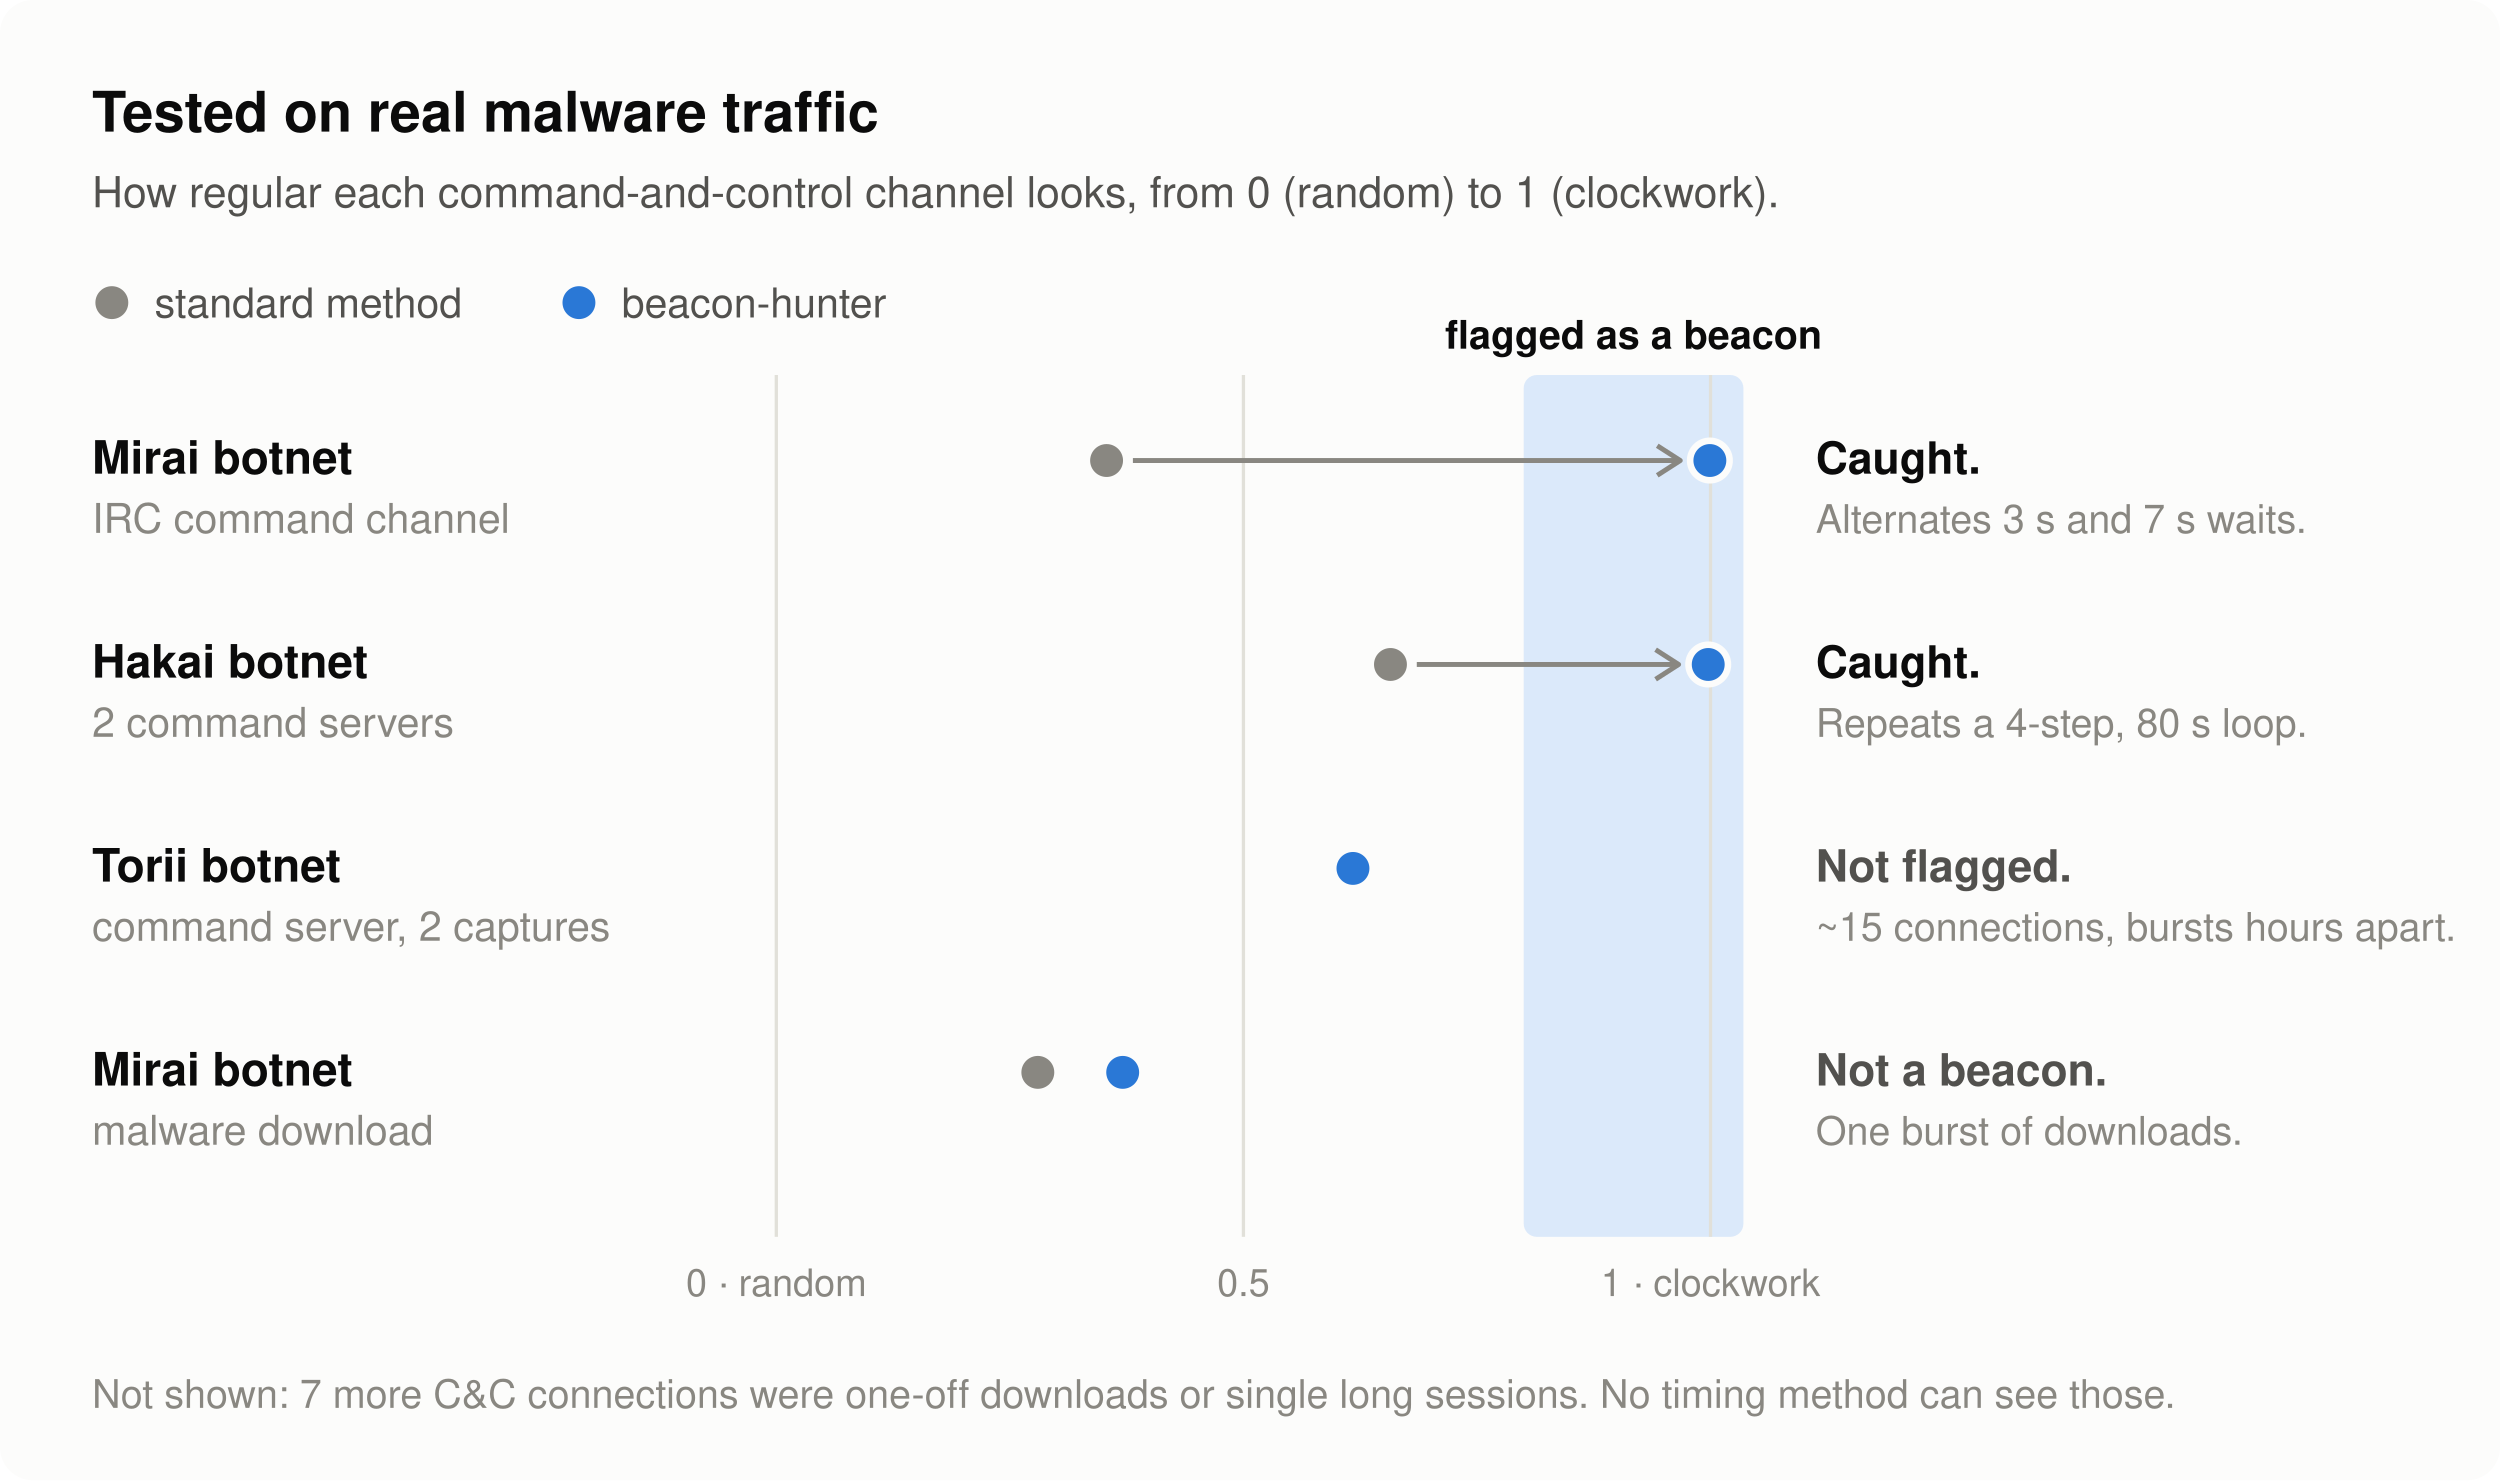
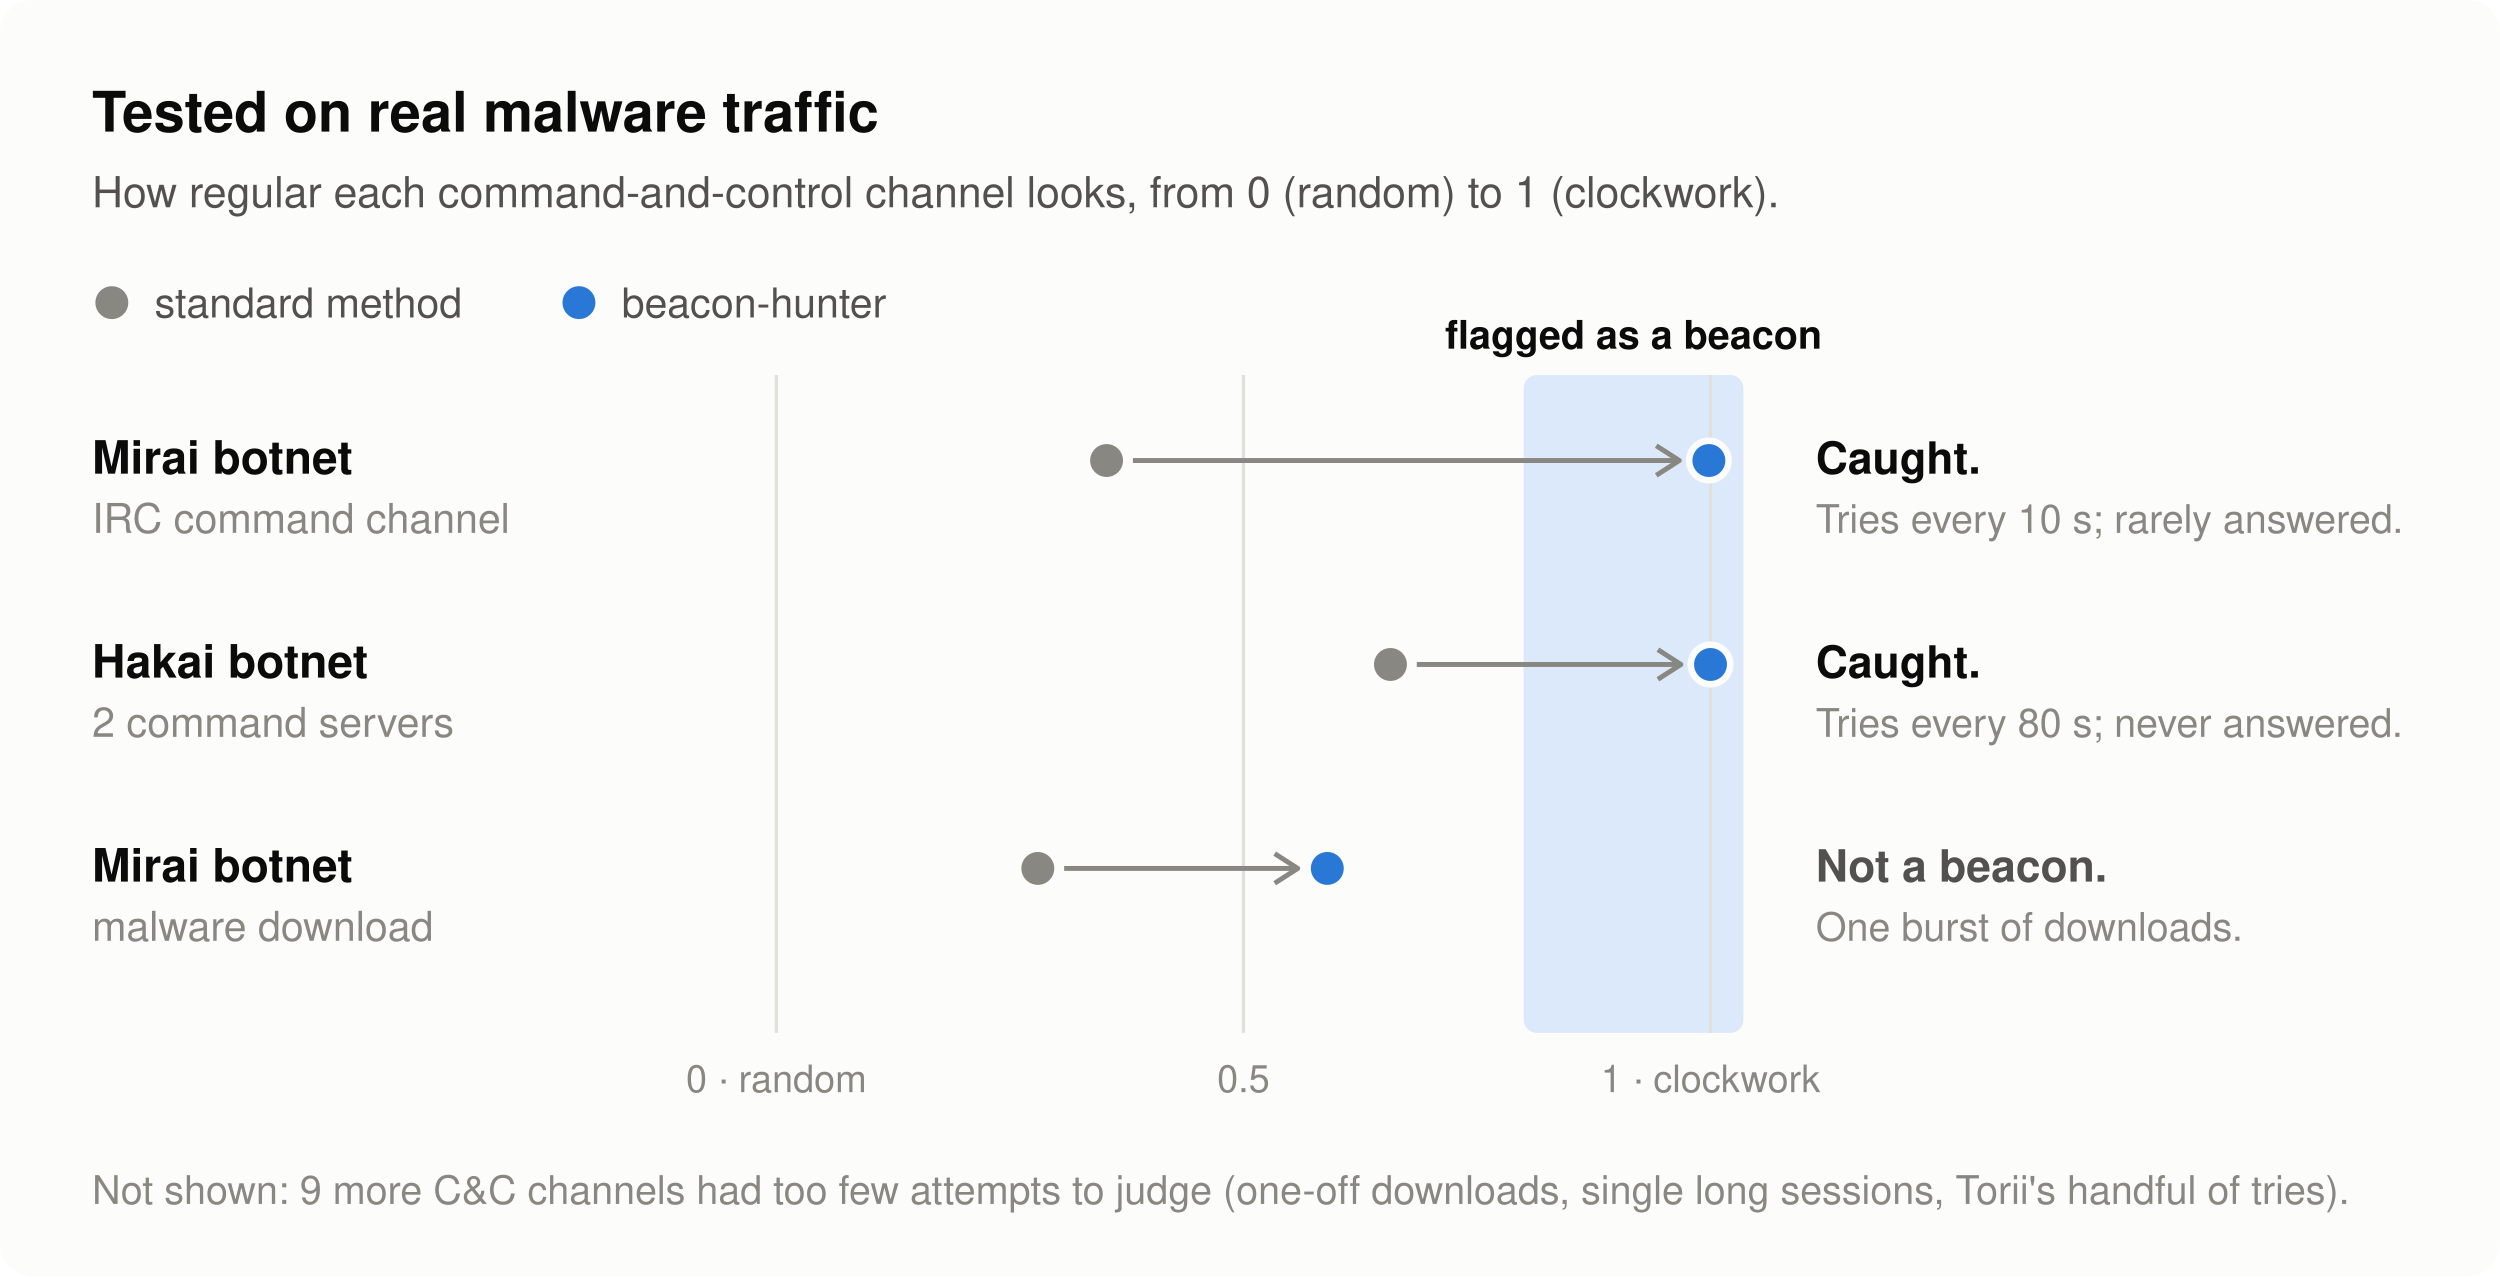
- <svg xmlns="http://www.w3.org/2000/svg" viewBox="0 0 760 450" width="760" height="450" role="img" aria-label="Real command-and-control traffic from IoT-23: the standard method misses the Mirai and Hakai channels, beacon-hunter flags both; Torii and a one-off download stay unflagged" font-family="system-ui, -apple-system, &quot;Segoe UI&quot;, Helvetica, Arial, sans-serif">
-   <rect width="760" height="450" rx="10" fill="#fcfcfb" />
+ <svg xmlns="http://www.w3.org/2000/svg" viewBox="0 0 760 388" width="760" height="388" role="img" aria-label="Real command-and-control traffic from IoT-23: the standard method misses the Mirai and Hakai channels, beacon-hunter flags both; a one-off download stays unflagged" font-family="system-ui, -apple-system, &quot;Segoe UI&quot;, Helvetica, Arial, sans-serif">
+   <rect width="760" height="388" rx="10" fill="#fcfcfb" />
  <text x="28.0" y="40.0" font-size="17" font-weight="600" fill="#0b0b0b" text-anchor="start">Tested on real malware traffic</text>
  <text x="28.0" y="63.0" font-size="13" font-weight="400" fill="#52514e" text-anchor="start">How regular each command-and-control channel looks, from 0 (random) to 1 (clockwork).</text>
-   <rect x="463.2" y="114" width="66.8" height="262" rx="4" fill="#dbe9fa" />
+   <rect x="463.2" y="114" width="66.8" height="200" rx="4" fill="#dbe9fa" />
  <text x="496.6" y="106.0" font-size="12" font-weight="600" fill="#0b0b0b" text-anchor="middle">flagged as a beacon</text>
-   <line x1="236.0" y1="114.0" x2="236.0" y2="376.0" stroke="#e1e0d9" stroke-width="1" stroke-linecap="butt" />
-   <text x="236.0" y="394.0" font-size="11.5" font-weight="400" fill="#898781" text-anchor="middle">0 · random</text>
-   <line x1="378.0" y1="114.0" x2="378.0" y2="376.0" stroke="#e1e0d9" stroke-width="1" stroke-linecap="butt" />
-   <text x="378.0" y="394.0" font-size="11.5" font-weight="400" fill="#898781" text-anchor="middle">0.5</text>
-   <line x1="520.0" y1="114.0" x2="520.0" y2="376.0" stroke="#e1e0d9" stroke-width="1" stroke-linecap="butt" />
-   <text x="520.0" y="394.0" font-size="11.5" font-weight="400" fill="#898781" text-anchor="middle">1 · clockwork</text>
+   <line x1="236.0" y1="114.0" x2="236.0" y2="314.0" stroke="#e1e0d9" stroke-width="1" stroke-linecap="butt" />
+   <text x="236.0" y="332.0" font-size="11.5" font-weight="400" fill="#898781" text-anchor="middle">0 · random</text>
+   <line x1="378.0" y1="114.0" x2="378.0" y2="314.0" stroke="#e1e0d9" stroke-width="1" stroke-linecap="butt" />
+   <text x="378.0" y="332.0" font-size="11.5" font-weight="400" fill="#898781" text-anchor="middle">0.5</text>
+   <line x1="520.0" y1="114.0" x2="520.0" y2="314.0" stroke="#e1e0d9" stroke-width="1" stroke-linecap="butt" />
+   <text x="520.0" y="332.0" font-size="11.5" font-weight="400" fill="#898781" text-anchor="middle">1 · clockwork</text>
  <circle cx="34.0" cy="92.0" r="6" fill="#898781" stroke="#fcfcfb" stroke-width="2" />
  <text x="47.0" y="96.5" font-size="12.5" font-weight="400" fill="#52514e" text-anchor="start">standard method</text>
  <circle cx="176.0" cy="92.0" r="6" fill="#2a78d6" stroke="#fcfcfb" stroke-width="2" />
  <text x="189.0" y="96.5" font-size="12.5" font-weight="400" fill="#52514e" text-anchor="start">beacon-hunter</text>
  <text x="28.0" y="144.0" font-size="14" font-weight="600" fill="#0b0b0b" text-anchor="start">Mirai botnet</text>
  <text x="28.0" y="162.0" font-size="12.5" font-weight="400" fill="#898781" text-anchor="start">IRC command channel</text>
-   <line x1="344.4" y1="140.0" x2="509.8" y2="140.0" stroke="#898781" stroke-width="1.5" stroke-linecap="butt" />
-   <path d="M503.8,135.5 L510.8,140.0 L503.8,144.5" fill="none" stroke="#898781" stroke-width="1.5" stroke-linejoin="round" />
+   <line x1="344.4" y1="140.0" x2="509.5" y2="140.0" stroke="#898781" stroke-width="1.5" stroke-linecap="butt" />
+   <path d="M503.5,135.5 L510.5,140.0 L503.5,144.5" fill="none" stroke="#898781" stroke-width="1.5" stroke-linejoin="round" />
  <circle cx="336.4" cy="140.0" r="6" fill="#898781" stroke="#fcfcfb" stroke-width="2" />
-   <circle cx="519.8" cy="140.0" r="6" fill="#2a78d6" stroke="#fcfcfb" stroke-width="2" />
+   <circle cx="519.5" cy="140.0" r="6" fill="#2a78d6" stroke="#fcfcfb" stroke-width="2" />
  <text x="552.0" y="144.0" font-size="13.5" font-weight="600" fill="#0b0b0b" text-anchor="start">Caught.</text>
-   <text x="552.0" y="162.0" font-size="12" font-weight="400" fill="#898781" text-anchor="start">Alternates 3 s and 7 s waits.</text>
+   <text x="552.0" y="162.0" font-size="12" font-weight="400" fill="#898781" text-anchor="start">Tries every 10 s; rarely answered.</text>
  <text x="28.0" y="206.0" font-size="14" font-weight="600" fill="#0b0b0b" text-anchor="start">Hakai botnet</text>
  <text x="28.0" y="224.0" font-size="12.5" font-weight="400" fill="#898781" text-anchor="start">2 command servers</text>
-   <line x1="430.7" y1="202.0" x2="509.3" y2="202.0" stroke="#898781" stroke-width="1.5" stroke-linecap="butt" />
-   <path d="M503.3,197.5 L510.3,202.0 L503.3,206.5" fill="none" stroke="#898781" stroke-width="1.5" stroke-linejoin="round" />
+   <line x1="430.7" y1="202.0" x2="510.0" y2="202.0" stroke="#898781" stroke-width="1.5" stroke-linecap="butt" />
+   <path d="M504.0,197.5 L511.0,202.0 L504.0,206.5" fill="none" stroke="#898781" stroke-width="1.5" stroke-linejoin="round" />
  <circle cx="422.7" cy="202.0" r="6" fill="#898781" stroke="#fcfcfb" stroke-width="2" />
-   <circle cx="519.3" cy="202.0" r="6" fill="#2a78d6" stroke="#fcfcfb" stroke-width="2" />
+   <circle cx="520.0" cy="202.0" r="6" fill="#2a78d6" stroke="#fcfcfb" stroke-width="2" />
  <text x="552.0" y="206.0" font-size="13.5" font-weight="600" fill="#0b0b0b" text-anchor="start">Caught.</text>
-   <text x="552.0" y="224.0" font-size="12" font-weight="400" fill="#898781" text-anchor="start">Repeats a 4-step, 80 s loop.</text>
-   <text x="28.0" y="268.0" font-size="14" font-weight="600" fill="#0b0b0b" text-anchor="start">Torii botnet</text>
-   <text x="28.0" y="286.0" font-size="12.5" font-weight="400" fill="#898781" text-anchor="start">command server, 2 captures</text>
-   <circle cx="411.3" cy="264.0" r="6" fill="#898781" stroke="#fcfcfb" stroke-width="2" />
-   <circle cx="411.3" cy="264.0" r="6" fill="#2a78d6" stroke="#fcfcfb" stroke-width="2" />
-   <text x="552.0" y="268.0" font-size="13.5" font-weight="600" fill="#52514e" text-anchor="start">Not flagged.</text>
-   <text x="552.0" y="286.0" font-size="12" font-weight="400" fill="#898781" text-anchor="start">~15 connections, bursts hours apart.</text>
-   <text x="28.0" y="330.0" font-size="14" font-weight="600" fill="#0b0b0b" text-anchor="start">Mirai botnet</text>
-   <text x="28.0" y="348.0" font-size="12.5" font-weight="400" fill="#898781" text-anchor="start">malware download</text>
-   <circle cx="315.5" cy="326.0" r="6" fill="#898781" stroke="#fcfcfb" stroke-width="2" />
-   <circle cx="341.3" cy="326.0" r="6" fill="#2a78d6" stroke="#fcfcfb" stroke-width="2" />
-   <text x="552.0" y="330.0" font-size="13.5" font-weight="600" fill="#52514e" text-anchor="start">Not a beacon.</text>
-   <text x="552.0" y="348.0" font-size="12" font-weight="400" fill="#898781" text-anchor="start">One burst of downloads.</text>
-   <text x="28.0" y="428.0" font-size="12" font-weight="400" fill="#898781" text-anchor="start">Not shown: 7 more C&amp;C connections were one-off downloads or single long sessions. No timing method can see those.</text>
+   <text x="552.0" y="224.0" font-size="12" font-weight="400" fill="#898781" text-anchor="start">Tries every 80 s; never answered.</text>
+   <text x="28.0" y="268.0" font-size="14" font-weight="600" fill="#0b0b0b" text-anchor="start">Mirai botnet</text>
+   <text x="28.0" y="286.0" font-size="12.5" font-weight="400" fill="#898781" text-anchor="start">malware download</text>
+   <line x1="323.5" y1="264.0" x2="393.5" y2="264.0" stroke="#898781" stroke-width="1.5" stroke-linecap="butt" />
+   <path d="M387.5,259.5 L394.5,264.0 L387.5,268.5" fill="none" stroke="#898781" stroke-width="1.5" stroke-linejoin="round" />
+   <circle cx="315.5" cy="264.0" r="6" fill="#898781" stroke="#fcfcfb" stroke-width="2" />
+   <circle cx="403.5" cy="264.0" r="6" fill="#2a78d6" stroke="#fcfcfb" stroke-width="2" />
+   <text x="552.0" y="268.0" font-size="13.5" font-weight="600" fill="#52514e" text-anchor="start">Not a beacon.</text>
+   <text x="552.0" y="286.0" font-size="12" font-weight="400" fill="#898781" text-anchor="start">One burst of downloads.</text>
+   <text x="28.0" y="366.0" font-size="12" font-weight="400" fill="#898781" text-anchor="start">Not shown: 9 more C&amp;C channels had too few attempts to judge (one-off downloads, single long sessions, Torii's handful of tries).</text>
</svg>
